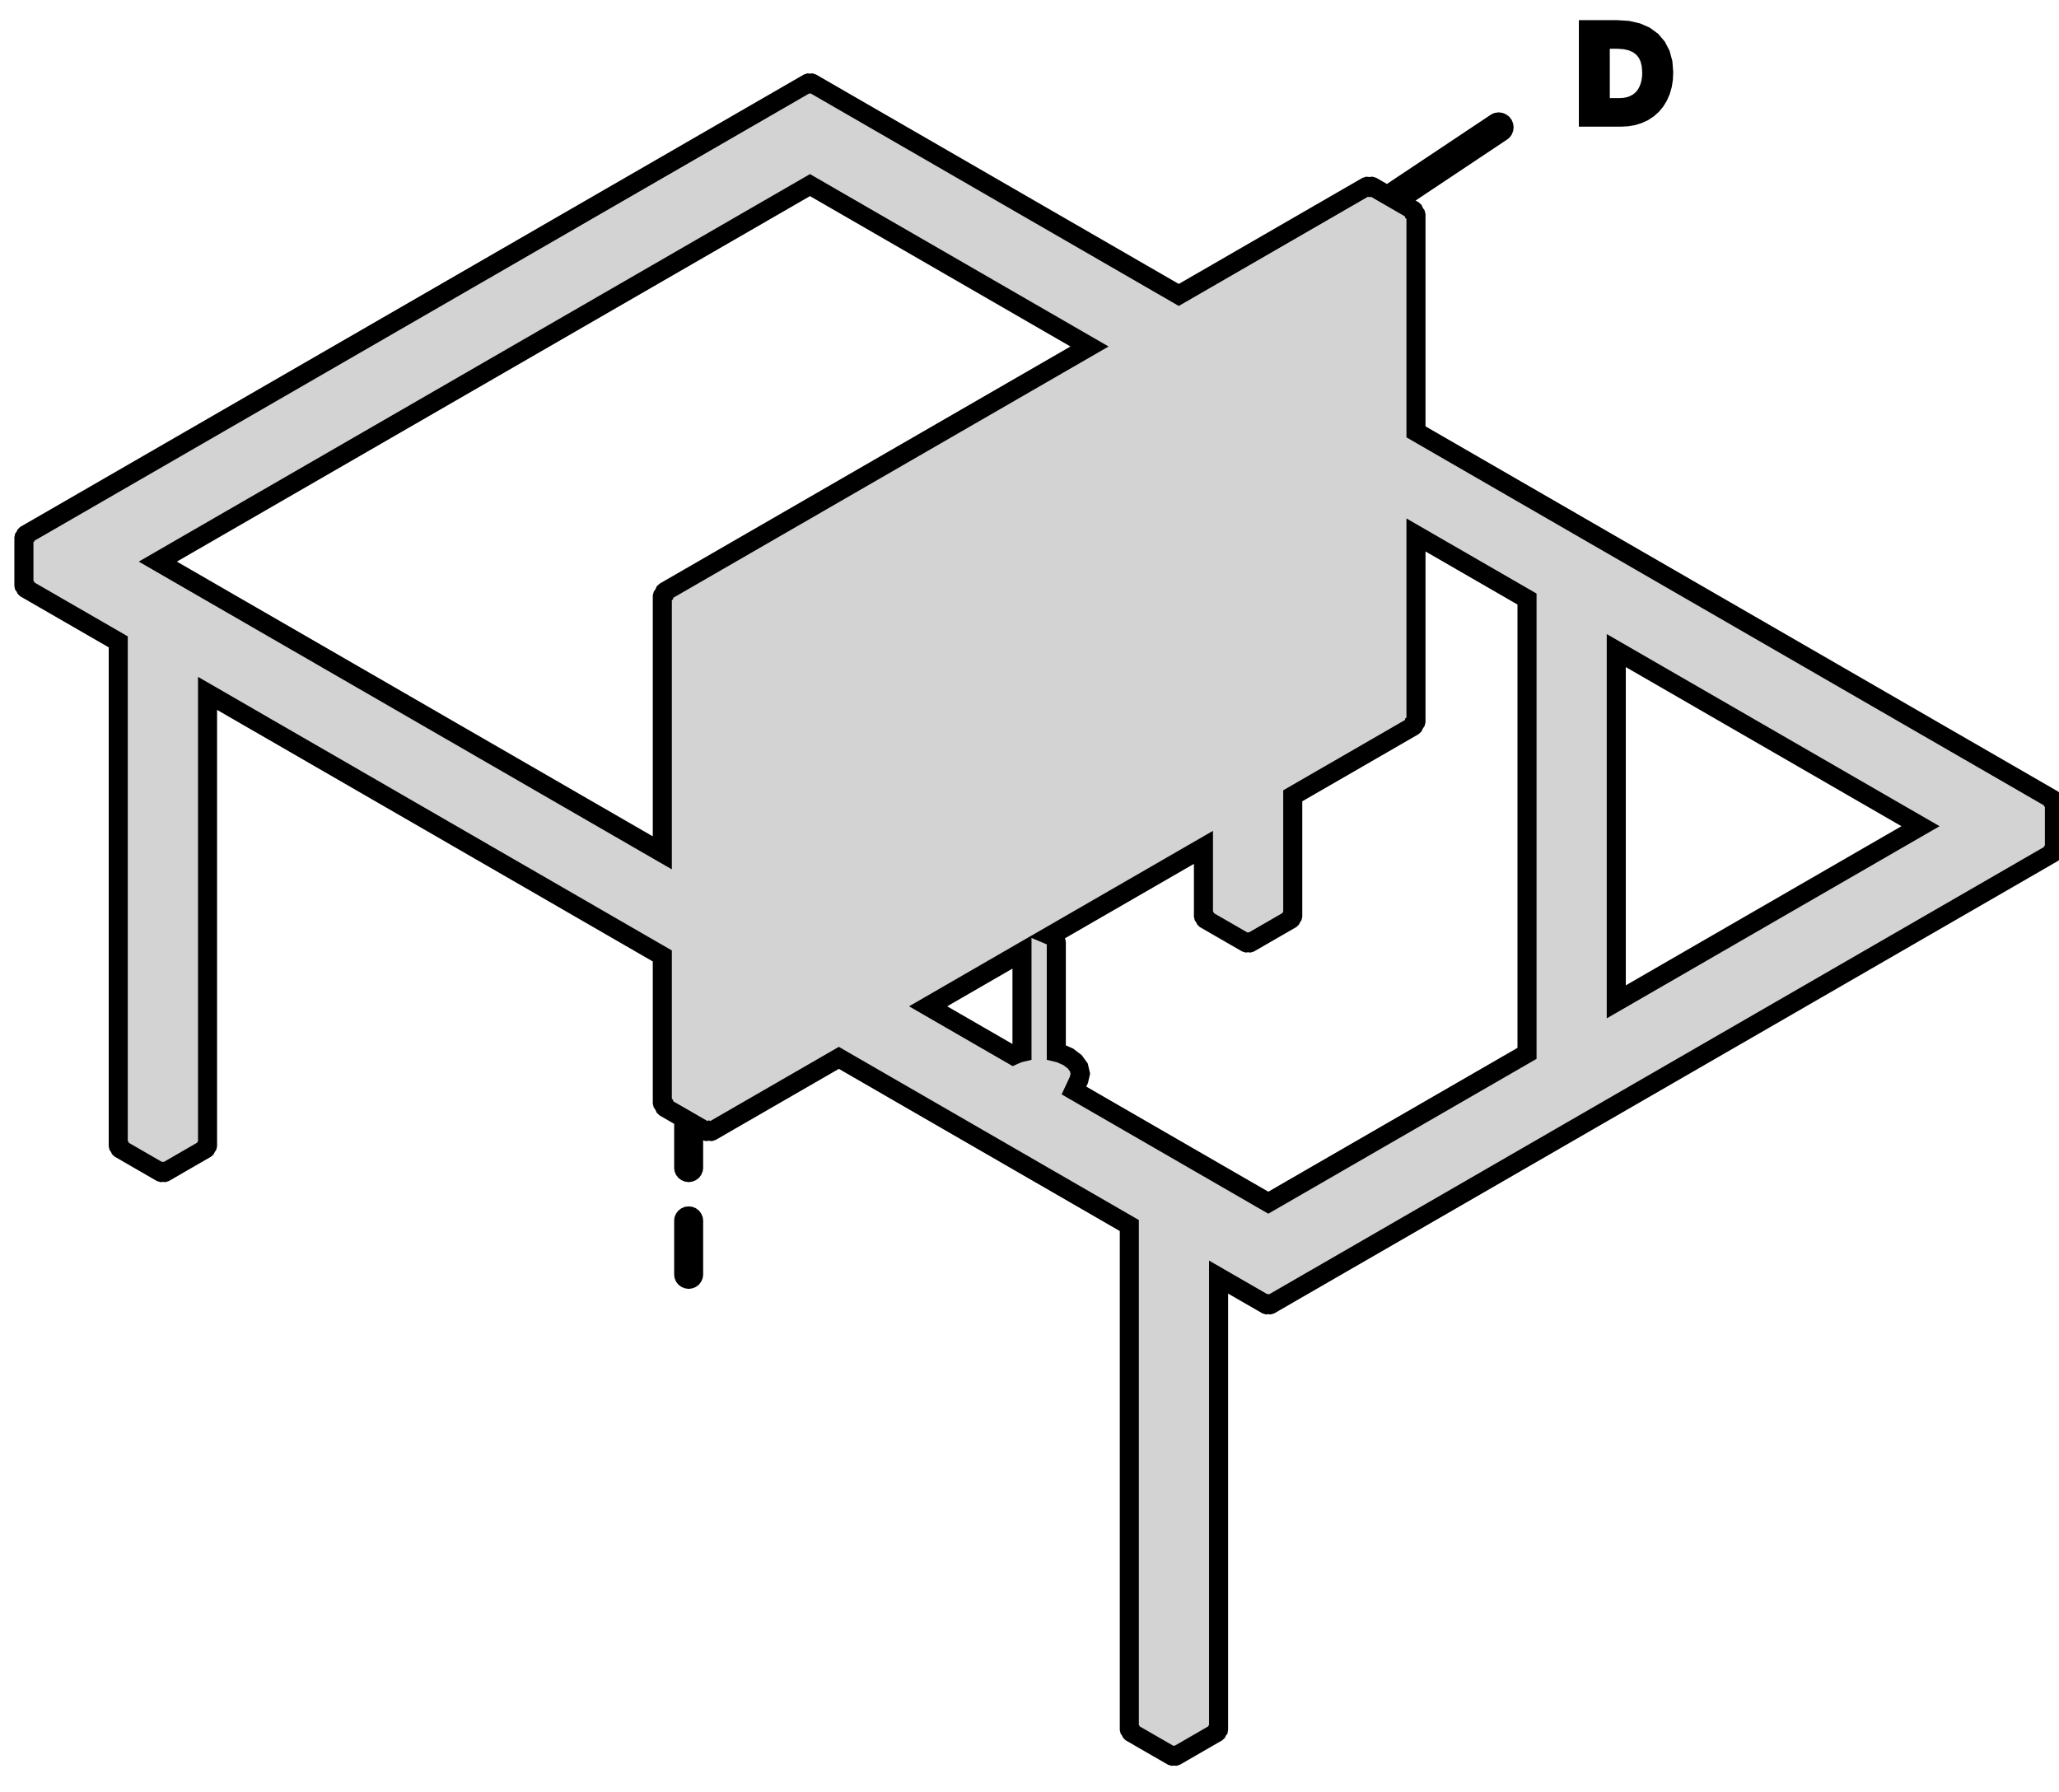
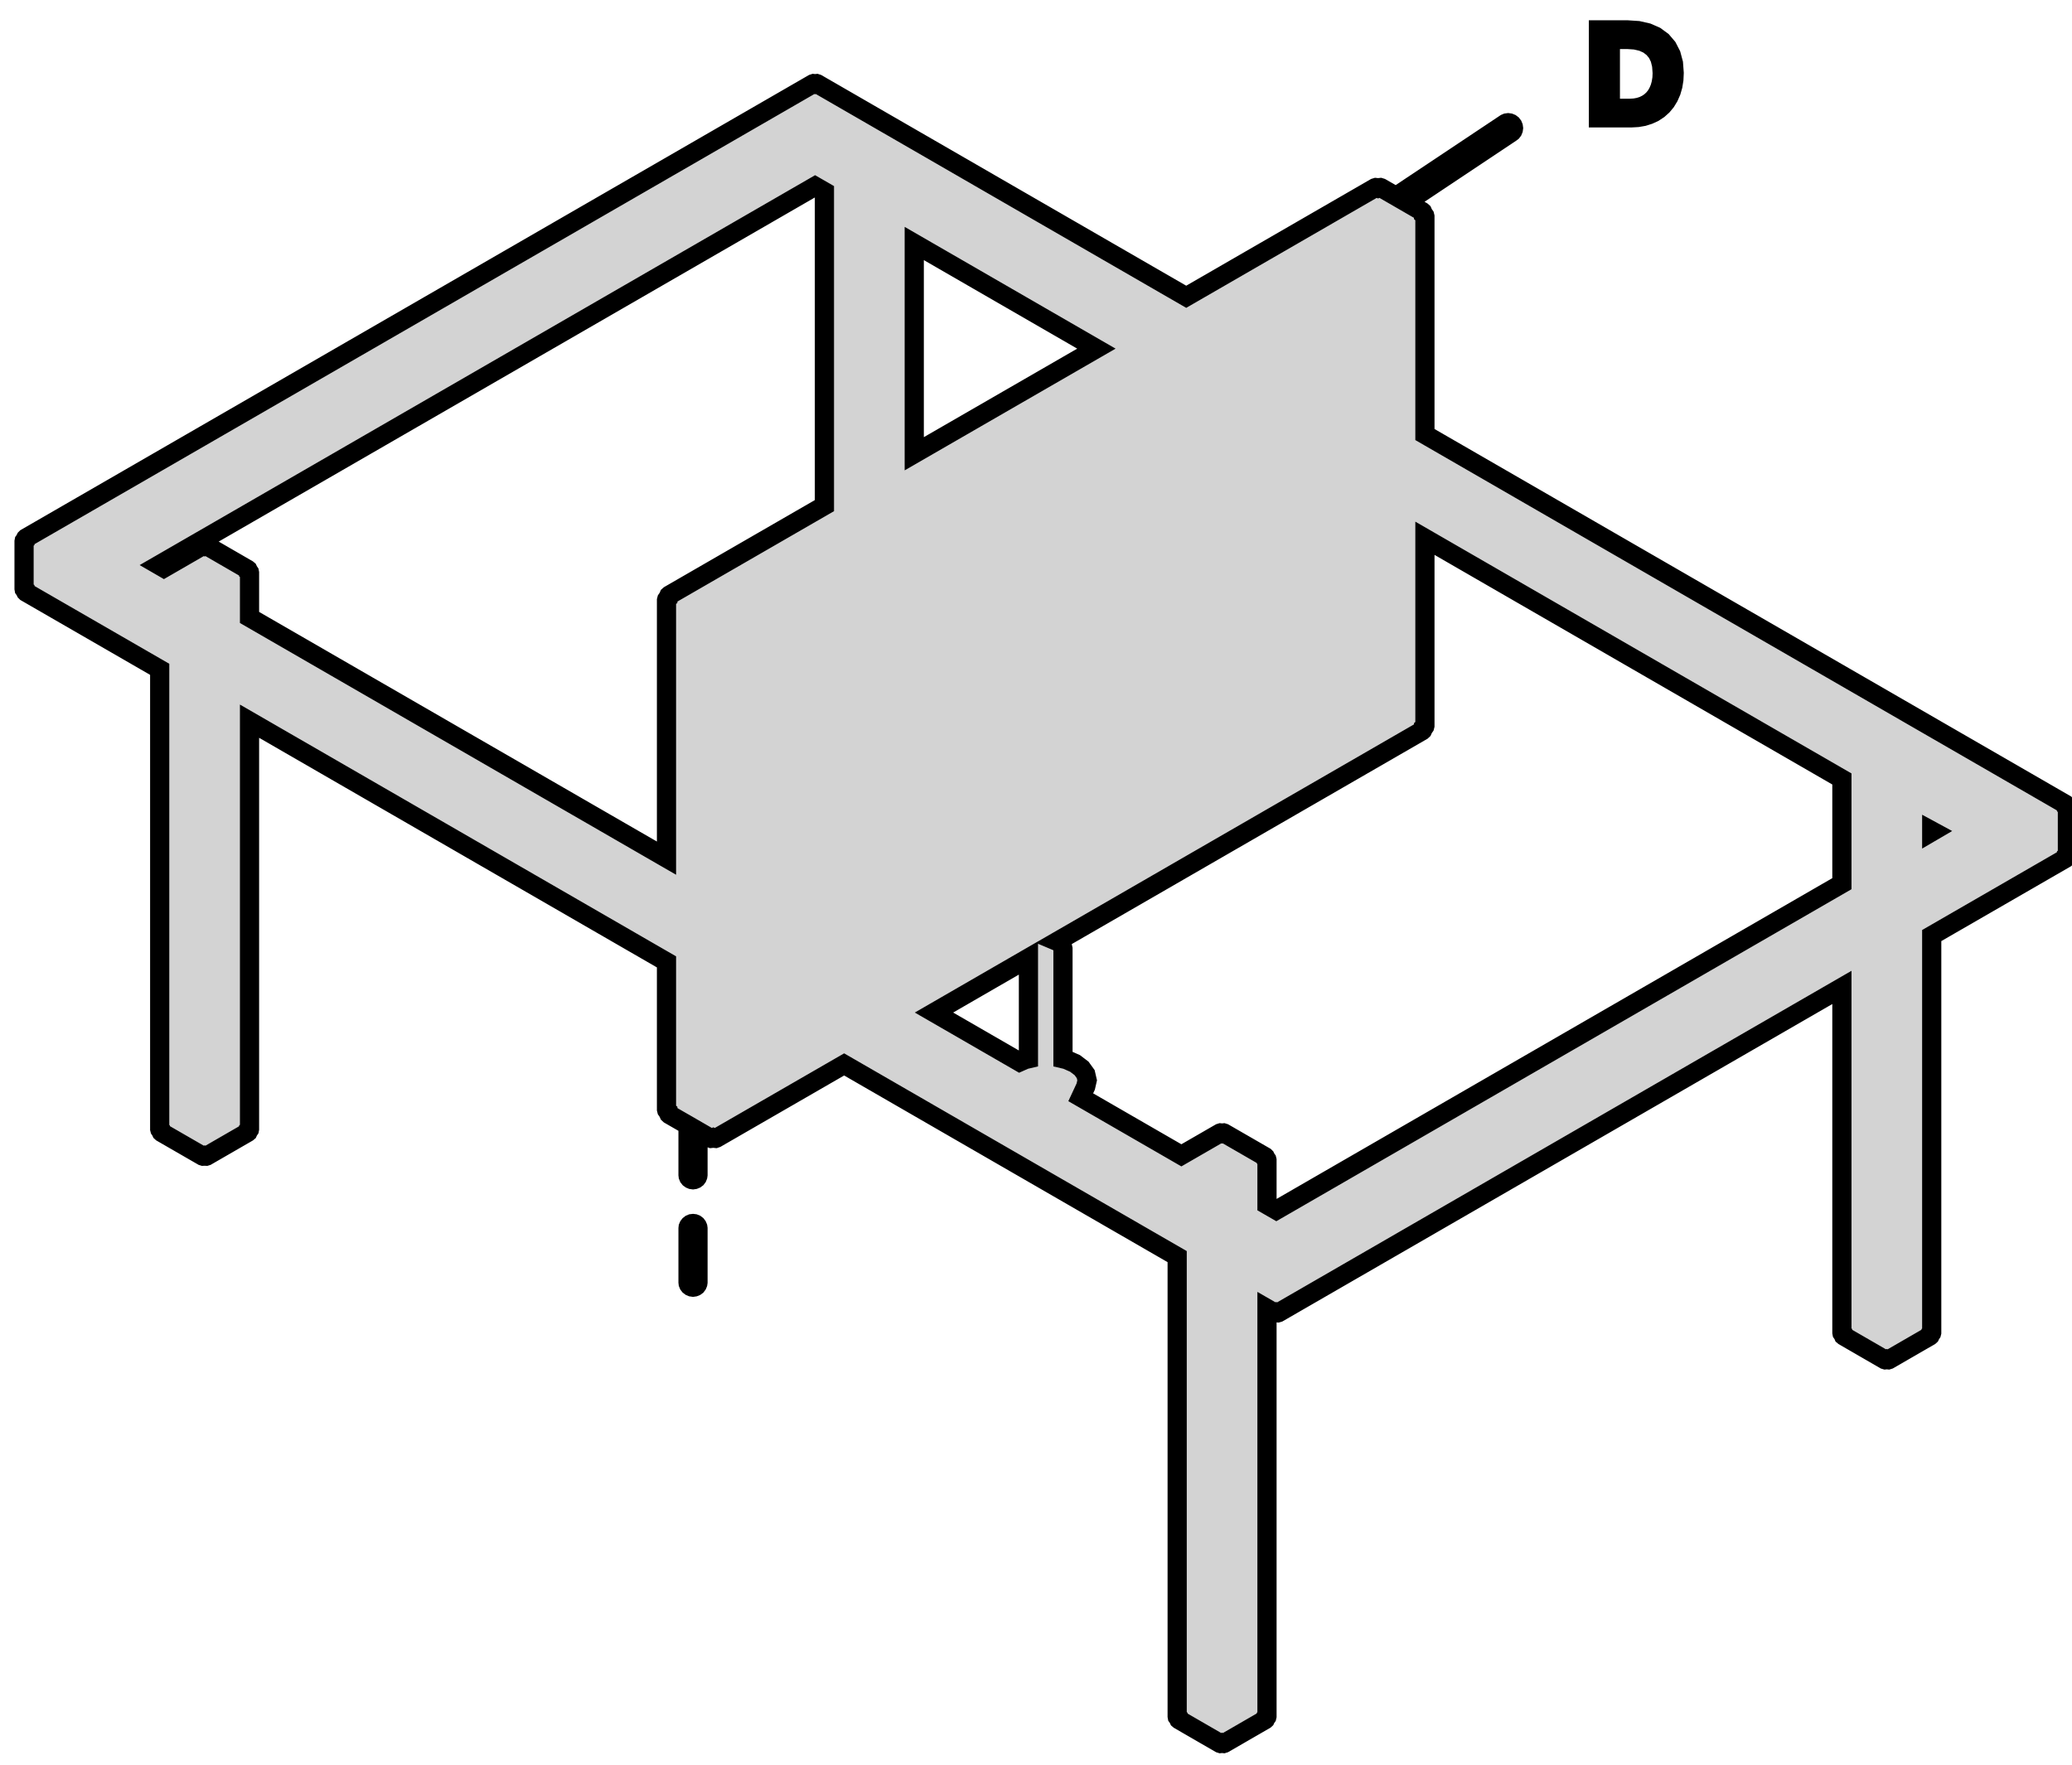
- <svg xmlns="http://www.w3.org/2000/svg" width="54mm" height="47mm" viewBox="-17 -38 54 47" version="1.1">
-   <path d=" M 25.677,-34.937 L 25.828,-34.963 L 25.97,-35.008 L 26.102,-35.069 L 26.222,-35.148 L 26.327,-35.242  L 26.418,-35.352 L 26.494,-35.477 L 26.555,-35.616 L 26.598,-35.765 L 26.624,-35.926 L 26.632,-36.098  L 26.613,-36.352 L 26.553,-36.575 L 26.454,-36.767 L 26.316,-36.929 L 26.141,-37.057 L 25.933,-37.148  L 25.691,-37.203 L 25.417,-37.221 L 24.658,-37.221 L 24.658,-34.928 L 25.516,-34.928 z M 24.969,-35.177 L 24.969,-36.972 L 25.41,-36.972 L 25.619,-36.958 L 25.801,-36.916 L 25.957,-36.846  L 26.086,-36.748 L 26.189,-36.624 L 26.262,-36.474 L 26.305,-36.299 L 26.32,-36.098 L 26.314,-35.961  L 26.294,-35.834 L 26.262,-35.715 L 26.217,-35.607 L 26.161,-35.508 L 26.093,-35.423 L 26.014,-35.349  L 25.924,-35.288 L 25.824,-35.239 L 25.717,-35.205 L 25.602,-35.184 L 25.48,-35.177 z M 13.844,8.056 L 14.904,7.444 L 14.917,7.432 L 14.924,7.415 L 14.927,7.393 L 14.944,7.38  L 14.956,7.365 L 14.959,7.348 L 14.959,-4.504 L 16.209,-3.783 L 16.225,-3.778 L 16.243,-3.78  L 16.263,-3.789 L 16.284,-3.78 L 16.302,-3.778 L 16.319,-3.783 L 36.825,-15.622 L 36.837,-15.634  L 36.845,-15.651 L 36.847,-15.673 L 36.865,-15.686 L 36.876,-15.701 L 36.88,-15.717 L 36.88,-16.942  L 36.876,-16.959 L 36.865,-16.974 L 36.847,-16.987 L 36.845,-17.009 L 36.837,-17.026 L 36.825,-17.038  L 20.136,-26.673 L 20.136,-32.354 L 20.13,-32.378 L 20.114,-32.4 L 20.089,-32.419 L 20.085,-32.451  L 20.074,-32.476 L 20.056,-32.492 L 19.653,-32.725 L 22.375,-34.54 L 22.404,-34.562 L 22.426,-34.591  L 22.44,-34.625 L 22.445,-34.661 L 22.44,-34.697 L 22.426,-34.731 L 22.404,-34.76 L 22.375,-34.782  L 22.341,-34.796 L 22.305,-34.801 L 22.268,-34.796 L 22.235,-34.782 L 19.383,-32.881 L 18.995,-33.105  L 18.972,-33.112 L 18.944,-33.109 L 18.915,-33.097 L 18.886,-33.109 L 18.858,-33.112 L 18.835,-33.105  L 13.915,-30.264 L 4.298,-35.817 L 4.282,-35.822 L 4.263,-35.82 L 4.243,-35.812 L 4.223,-35.82  L 4.204,-35.822 L 4.188,-35.817 L -16.319,-23.978 L -16.331,-23.966 L -16.339,-23.949 L -16.341,-23.927  L -16.359,-23.914 L -16.37,-23.899 L -16.373,-23.883 L -16.373,-22.658 L -16.37,-22.641 L -16.359,-22.626  L -16.341,-22.613 L -16.339,-22.591 L -16.331,-22.574 L -16.319,-22.562 L -13.899,-21.165 L -13.899,-7.961  L -13.895,-7.944 L -13.884,-7.929 L -13.866,-7.916 L -13.864,-7.894 L -13.856,-7.877 L -13.844,-7.866  L -12.783,-7.253 L -12.767,-7.248 L -12.748,-7.25 L -12.728,-7.259 L -12.708,-7.25 L -12.689,-7.248  L -12.673,-7.253 L -11.612,-7.866 L -11.6,-7.877 L -11.592,-7.894 L -11.589,-7.916 L -11.572,-7.929  L -11.561,-7.944 L -11.557,-7.961 L -11.557,-19.814 L 0.37,-12.927 L 0.37,-9.084 L 0.376,-9.06  L 0.392,-9.037 L 0.417,-9.018 L 0.421,-8.987 L 0.432,-8.962 L 0.45,-8.945 L 0.931,-8.668  L 0.931,-7.377 L 0.935,-7.344 L 0.948,-7.312 L 0.969,-7.285 L 0.996,-7.265 L 1.027,-7.252  L 1.061,-7.247 L 1.094,-7.252 L 1.126,-7.265 L 1.153,-7.285 L 1.173,-7.312 L 1.186,-7.344  L 1.191,-7.377 L 1.191,-8.518 L 1.511,-8.333 L 1.534,-8.325 L 1.562,-8.328 L 1.591,-8.341  L 1.62,-8.328 L 1.648,-8.325 L 1.671,-8.333 L 5,-10.254 L 12.618,-5.856 L 12.618,7.348  L 12.622,7.365 L 12.633,7.38 L 12.65,7.393 L 12.653,7.415 L 12.661,7.432 L 12.673,7.444  L 13.734,8.056 L 13.75,8.061 L 13.768,8.059 L 13.789,8.051 L 13.809,8.059 L 13.828,8.061  z M -12.861,-23.27 L 4.243,-33.145 L 11.574,-28.912 L 0.45,-22.49 L 0.432,-22.474 L 0.421,-22.448  L 0.417,-22.417 L 0.392,-22.398 L 0.376,-22.375 L 0.37,-22.352 L 0.37,-15.631 z M 11.166,-9.398 L 11.296,-9.677 L 11.333,-9.839 L 11.296,-10 L 11.188,-10.15 L 11.017,-10.28  L 10.793,-10.379 L 10.703,-10.4 L 10.703,-13.268 L 10.688,-13.335 L 10.643,-13.398 L 10.571,-13.452  L 10.552,-13.46 L 14.562,-15.775 L 14.562,-13.982 L 14.566,-13.966 L 14.577,-13.951 L 14.595,-13.938  L 14.597,-13.916 L 14.605,-13.899 L 14.617,-13.887 L 15.678,-13.275 L 15.694,-13.27 L 15.713,-13.272  L 15.733,-13.28 L 15.753,-13.272 L 15.772,-13.27 L 15.788,-13.275 L 16.849,-13.887 L 16.861,-13.899  L 16.869,-13.916 L 16.872,-13.938 L 16.889,-13.951 L 16.9,-13.966 L 16.904,-13.982 L 16.904,-17.127  L 20.056,-18.947 L 20.074,-18.964 L 20.085,-18.989 L 20.089,-19.02 L 20.114,-19.039 L 20.13,-19.062  L 20.136,-19.086 L 20.136,-23.969 L 23.048,-22.288 L 23.048,-10.372 L 16.263,-6.455 z M 25.389,-20.936 L 33.368,-16.33 L 25.389,-11.723 z M 7.341,-11.606 L 9.803,-13.028 L 9.803,-10.4 L 9.713,-10.379 L 9.574,-10.317 z M 1.094,-4.452 L 1.126,-4.465 L 1.153,-4.485 L 1.173,-4.512 L 1.186,-4.544 L 1.191,-4.577  L 1.191,-5.977 L 1.186,-6.011 L 1.173,-6.042 L 1.153,-6.069 L 1.126,-6.09 L 1.094,-6.103  L 1.061,-6.107 L 1.027,-6.103 L 0.996,-6.09 L 0.969,-6.069 L 0.948,-6.042 L 0.935,-6.011  L 0.931,-5.977 L 0.931,-4.577 L 0.935,-4.544 L 0.948,-4.512 L 0.969,-4.485 L 0.996,-4.465  L 1.027,-4.452 L 1.061,-4.447 z " stroke="black" fill="lightgray" stroke-width="0.5" />
+ <svg xmlns="http://www.w3.org/2000/svg" width="54mm" height="46mm" viewBox="-17 -38 54 46" version="1.1">
+   <path d=" M 25.677,-34.937 L 25.828,-34.963 L 25.97,-35.008 L 26.102,-35.069 L 26.222,-35.148 L 26.327,-35.242  L 26.418,-35.352 L 26.494,-35.477 L 26.555,-35.616 L 26.598,-35.765 L 26.624,-35.926 L 26.632,-36.098  L 26.613,-36.352 L 26.553,-36.575 L 26.454,-36.767 L 26.316,-36.929 L 26.141,-37.057 L 25.933,-37.148  L 25.691,-37.203 L 25.417,-37.221 L 24.658,-37.221 L 24.658,-34.928 L 25.516,-34.928 z M 24.969,-35.177 L 24.969,-36.972 L 25.41,-36.972 L 25.619,-36.958 L 25.801,-36.916 L 25.957,-36.846  L 26.086,-36.748 L 26.189,-36.624 L 26.262,-36.474 L 26.305,-36.299 L 26.32,-36.098 L 26.314,-35.961  L 26.294,-35.834 L 26.262,-35.715 L 26.217,-35.607 L 26.161,-35.508 L 26.093,-35.423 L 26.014,-35.349  L 25.924,-35.288 L 25.824,-35.239 L 25.717,-35.205 L 25.602,-35.184 L 25.48,-35.177 z M 14.904,7.444 L 15.965,6.831 L 15.977,6.82 L 15.985,6.803 L 15.988,6.781 L 16.005,6.768  L 16.016,6.753 L 16.02,6.736 L 16.02,-3.892 L 16.209,-3.783 L 16.225,-3.778 L 16.243,-3.78  L 16.263,-3.789 L 16.284,-3.78 L 16.302,-3.778 L 16.319,-3.783 L 31.003,-12.261 L 31.003,-3.266  L 31.006,-3.25 L 31.017,-3.234 L 31.035,-3.221 L 31.038,-3.199 L 31.045,-3.182 L 31.058,-3.171  L 32.118,-2.558 L 32.135,-2.553 L 32.153,-2.555 L 32.173,-2.564 L 32.194,-2.555 L 32.212,-2.553  L 32.228,-2.558 L 33.289,-3.171 L 33.301,-3.182 L 33.309,-3.199 L 33.312,-3.221 L 33.329,-3.234  L 33.34,-3.25 L 33.344,-3.266 L 33.344,-13.613 L 36.825,-15.622 L 36.837,-15.634 L 36.845,-15.651  L 36.847,-15.673 L 36.865,-15.686 L 36.876,-15.701 L 36.88,-15.717 L 36.88,-16.942 L 36.876,-16.959  L 36.865,-16.974 L 36.847,-16.987 L 36.845,-17.009 L 36.837,-17.026 L 36.825,-17.038 L 20.136,-26.673  L 20.136,-32.354 L 20.13,-32.378 L 20.114,-32.4 L 20.089,-32.419 L 20.085,-32.451 L 20.074,-32.476  L 20.056,-32.492 L 19.653,-32.725 L 22.375,-34.54 L 22.404,-34.562 L 22.426,-34.591 L 22.44,-34.625  L 22.445,-34.661 L 22.44,-34.697 L 22.426,-34.731 L 22.404,-34.76 L 22.375,-34.782 L 22.341,-34.796  L 22.305,-34.801 L 22.268,-34.796 L 22.235,-34.782 L 19.383,-32.881 L 18.995,-33.105 L 18.972,-33.112  L 18.944,-33.109 L 18.915,-33.097 L 18.886,-33.109 L 18.858,-33.112 L 18.835,-33.105 L 13.915,-30.264  L 4.298,-35.817 L 4.282,-35.822 L 4.263,-35.82 L 4.243,-35.812 L 4.223,-35.82 L 4.204,-35.822  L 4.188,-35.817 L -16.319,-23.978 L -16.331,-23.966 L -16.339,-23.949 L -16.341,-23.927 L -16.359,-23.914  L -16.37,-23.899 L -16.373,-23.883 L -16.373,-22.658 L -16.37,-22.641 L -16.359,-22.626 L -16.341,-22.613  L -16.339,-22.591 L -16.331,-22.574 L -16.319,-22.562 L -12.838,-20.553 L -12.838,-8.573 L -12.834,-8.557  L -12.823,-8.541 L -12.806,-8.528 L -12.803,-8.507 L -12.795,-8.489 L -12.783,-8.478 L -11.722,-7.866  L -11.706,-7.861 L -11.687,-7.862 L -11.667,-7.871 L -11.647,-7.862 L -11.628,-7.861 L -11.612,-7.866  L -10.552,-8.478 L -10.539,-8.489 L -10.531,-8.507 L -10.529,-8.528 L -10.511,-8.541 L -10.5,-8.557  L -10.497,-8.573 L -10.497,-19.201 L 0.37,-12.927 L 0.37,-9.084 L 0.376,-9.06 L 0.392,-9.037  L 0.417,-9.018 L 0.421,-8.987 L 0.432,-8.962 L 0.45,-8.945 L 0.931,-8.668 L 0.931,-7.377  L 0.935,-7.344 L 0.948,-7.312 L 0.969,-7.285 L 0.996,-7.265 L 1.027,-7.252 L 1.061,-7.247  L 1.094,-7.252 L 1.126,-7.265 L 1.153,-7.285 L 1.173,-7.312 L 1.186,-7.344 L 1.191,-7.377  L 1.191,-8.518 L 1.511,-8.333 L 1.534,-8.325 L 1.562,-8.328 L 1.591,-8.341 L 1.62,-8.328  L 1.648,-8.325 L 1.671,-8.333 L 5,-10.254 L 13.679,-5.244 L 13.679,6.736 L 13.682,6.753  L 13.693,6.768 L 13.711,6.781 L 13.713,6.803 L 13.721,6.82 L 13.734,6.831 L 14.794,7.444  L 14.81,7.449 L 14.829,7.447 L 14.849,7.438 L 14.869,7.447 L 14.888,7.449 z M -10.497,-21.905 L -10.497,-23.066 L -10.5,-23.082 L -10.511,-23.098 L -10.529,-23.111 L -10.531,-23.133  L -10.539,-23.15 L -10.552,-23.161 L -11.612,-23.774 L -11.628,-23.779 L -11.647,-23.777 L -11.667,-23.768  L -11.687,-23.777 L -11.706,-23.779 L -11.722,-23.774 L -12.728,-23.193 L -12.861,-23.27 L 4.243,-33.145  L 4.486,-33.005 L 4.486,-24.82 L 0.45,-22.49 L 0.432,-22.474 L 0.421,-22.448 L 0.417,-22.417  L 0.392,-22.398 L 0.376,-22.375 L 0.37,-22.352 L 0.37,-15.631 z M 6.827,-31.653 L 11.574,-28.912 L 6.827,-26.172 z M 16.02,-6.595 L 16.02,-7.757 L 16.016,-7.773 L 16.005,-7.788 L 15.988,-7.802 L 15.985,-7.823  L 15.977,-7.84 L 15.965,-7.852 L 14.904,-8.464 L 14.888,-8.469 L 14.869,-8.467 L 14.849,-8.459  L 14.829,-8.467 L 14.81,-8.469 L 14.794,-8.464 L 13.789,-7.884 L 11.166,-9.398 L 11.296,-9.677  L 11.333,-9.839 L 11.296,-10 L 11.188,-10.15 L 11.017,-10.28 L 10.793,-10.379 L 10.703,-10.4  L 10.703,-13.268 L 10.688,-13.335 L 10.643,-13.398 L 10.571,-13.452 L 10.552,-13.46 L 20.056,-18.947  L 20.074,-18.964 L 20.085,-18.989 L 20.089,-19.02 L 20.114,-19.039 L 20.13,-19.062 L 20.136,-19.086  L 20.136,-23.969 L 31.003,-17.695 L 31.003,-14.965 L 16.263,-6.455 z M 33.344,-16.343 L 33.368,-16.33 L 33.344,-16.316 z M 7.341,-11.606 L 9.803,-13.028 L 9.803,-10.4 L 9.713,-10.379 L 9.574,-10.317 z M 1.094,-4.452 L 1.126,-4.465 L 1.153,-4.485 L 1.173,-4.512 L 1.186,-4.544 L 1.191,-4.577  L 1.191,-5.977 L 1.186,-6.011 L 1.173,-6.042 L 1.153,-6.069 L 1.126,-6.09 L 1.094,-6.103  L 1.061,-6.107 L 1.027,-6.103 L 0.996,-6.09 L 0.969,-6.069 L 0.948,-6.042 L 0.935,-6.011  L 0.931,-5.977 L 0.931,-4.577 L 0.935,-4.544 L 0.948,-4.512 L 0.969,-4.485 L 0.996,-4.465  L 1.027,-4.452 L 1.061,-4.447 z " stroke="black" fill="lightgray" stroke-width="0.5" />
</svg>
